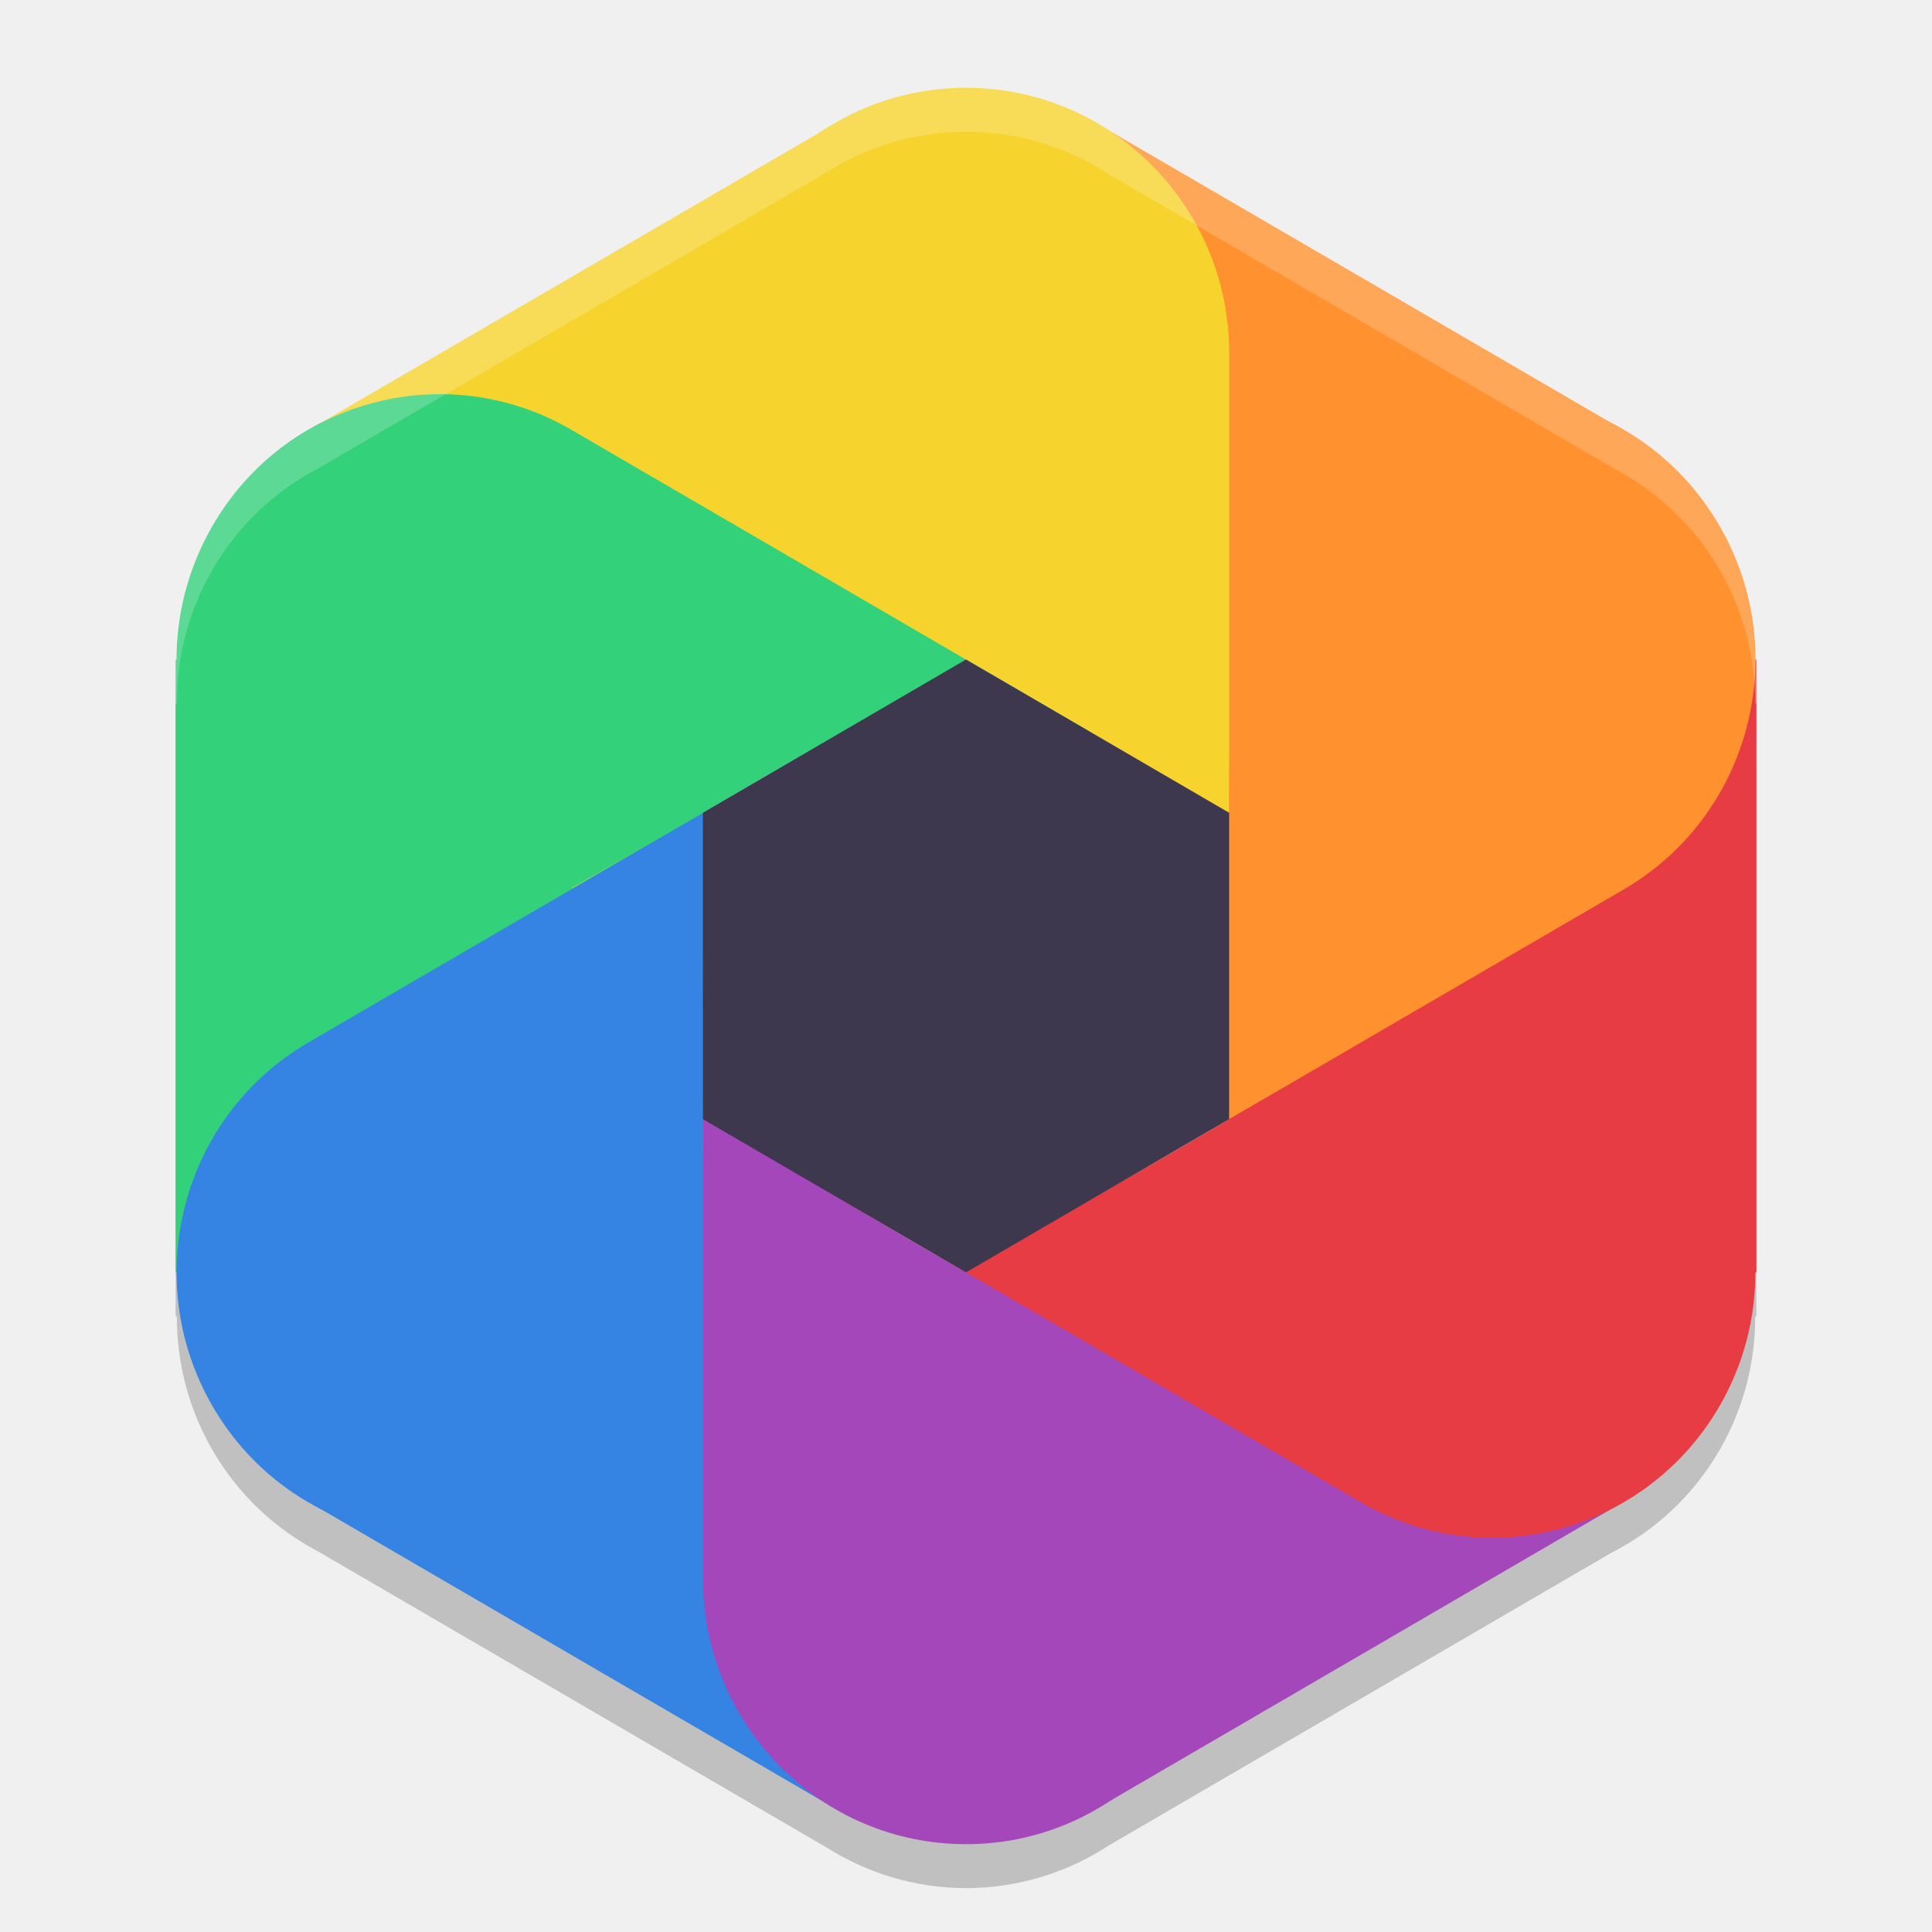
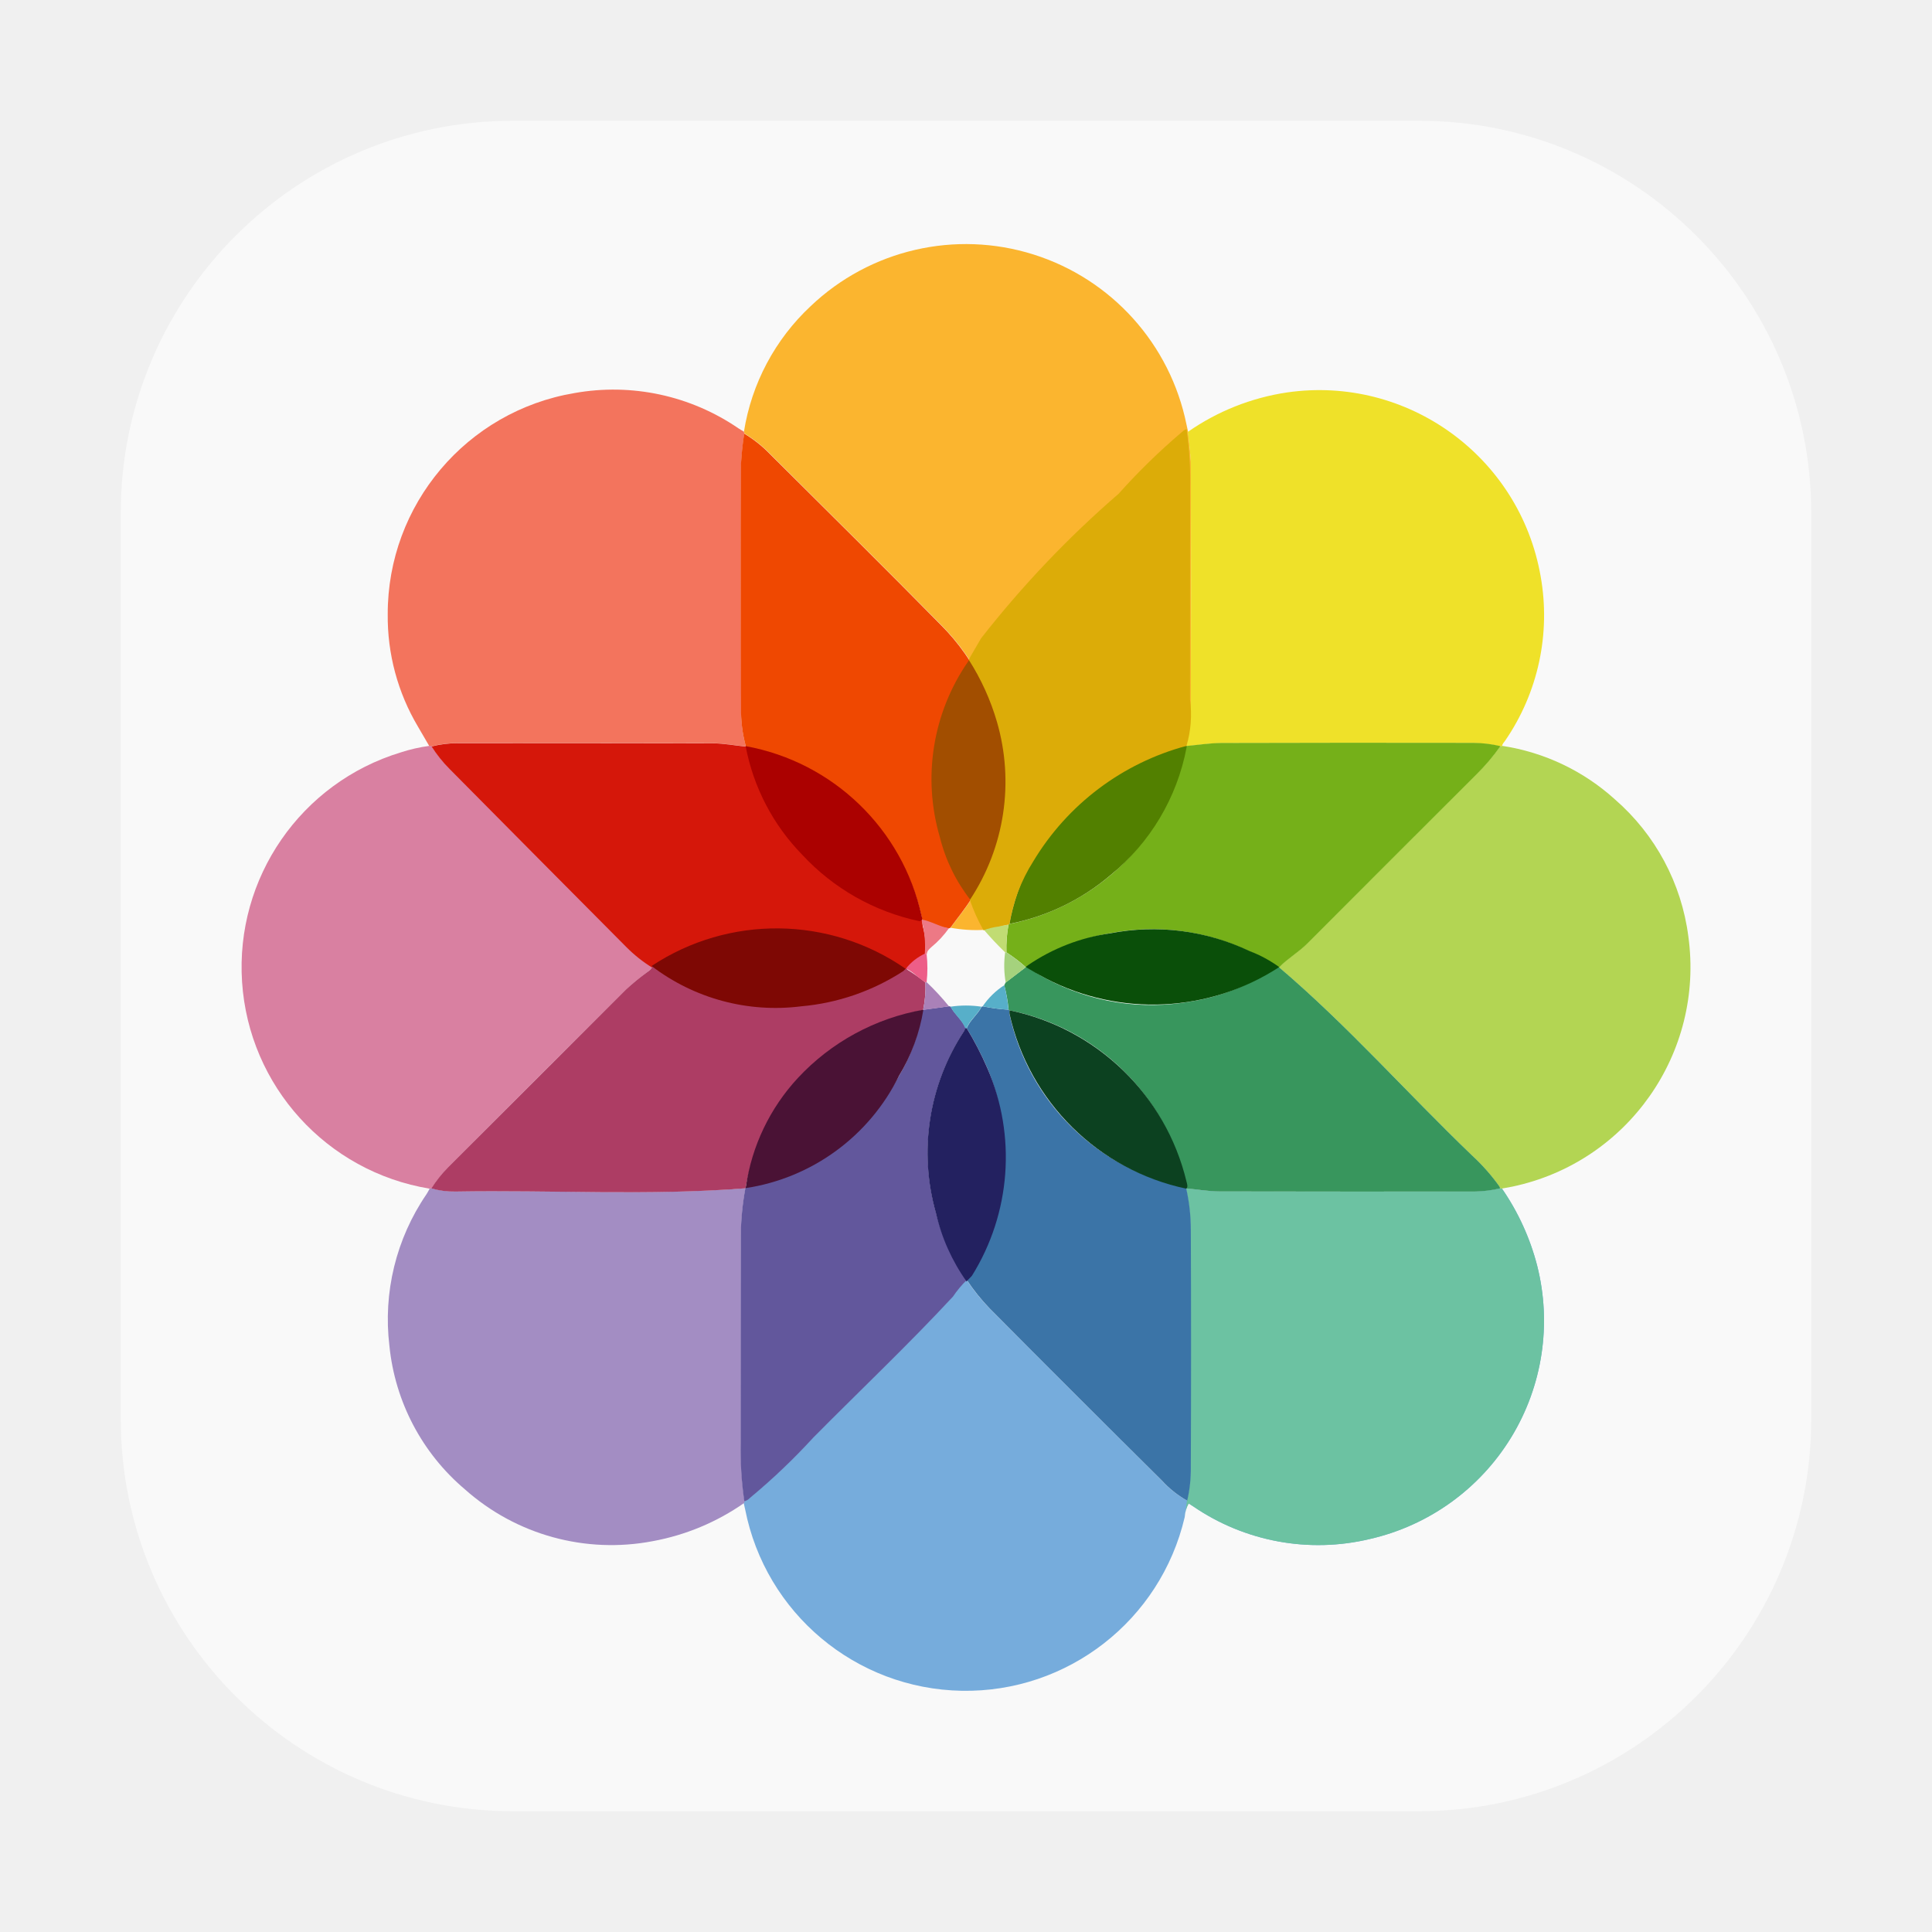
- <svg xmlns="http://www.w3.org/2000/svg" width="22" height="22" version="1.1">
-   <path style="opacity:0.2" d="M 11,1.5 C 10.404,1.5 9.851,1.677 9.385,1.979 L 3.63,5.33 C 3.138,5.586 2.71,5.981 2.413,6.5 2.14,6.977 2.013,7.497 2.014,8.011 H 2 v 6.979 h 0.014 c -4.657e-4,0.514 0.126,1.034 0.399,1.511 0.297,0.519 0.726,0.914 1.217,1.17 l 5.786,3.369 C 9.876,21.329 10.417,21.5 11,21.5 c 0.602,0 1.162,-0.181 1.632,-0.489 l 5.708,-3.324 c 0.505,-0.256 0.944,-0.656 1.248,-1.187 0.273,-0.477 0.4,-0.998 0.399,-1.512 H 20 V 8.011 H 19.986 C 19.987,7.497 19.86,6.977 19.587,6.5 19.29,5.981 18.862,5.586 18.37,5.33 L 12.632,1.988 C 12.162,1.68 11.602,1.5 11,1.5 Z" />
-   <path style="fill:#33d17a" d="m 2,7.511 v 6.979 H 8.014 V 7.511 Z" />
-   <path style="fill:#3584e4" d="m 6.519,11.887 -3.024,5.205 5.993,3.489 3.024,-5.205 z" />
-   <path style="fill:#a347ba" d="m 15.481,11.886 -5.993,3.49 3.024,5.205 5.993,-3.49 z" />
-   <path style="fill:#e83c44" d="m 13.986,7.511 v 6.978 H 20 V 7.511 Z" />
-   <path style="fill:#ff912f" d="M 12.512,1.419 9.488,6.624 15.481,10.113 18.505,4.908 Z" />
-   <path style="fill:#f6d32d" d="M 9.488,1.419 3.495,4.908 6.519,10.113 12.512,6.624 Z" />
-   <path style="fill:#a347ba" d="m 11,21 c 1.655,0 2.996,-1.353 2.996,-3.022 -0.002,-0.989 -0.483,-1.915 -1.289,-2.479 l -1.541,-0.914 -0.166,-0.097 C 10.523,14.217 10.05,13.94 9.579,13.657 8.61,13.13 8.005,12.11 8.004,11 v 6.978 c 0,1.669 1.342,3.022 2.996,3.022 z M 8.015,17.735 c 0.004,-0.048 0.011,-0.094 0.017,-0.141 -0.007,0.047 -0.012,0.094 -0.017,0.141 z" />
-   <path style="fill:#f6d32d" d="m 11,1 c -1.655,0 -2.996,1.353 -2.996,3.022 0.002,0.989 0.483,1.915 1.289,2.479 l 1.541,0.914 0.166,0.097 c 0.477,0.272 0.95,0.549 1.421,0.833 0.969,0.526 1.574,1.546 1.576,2.657 V 4.022 c 0,-1.669 -1.342,-3.022 -2.996,-3.022 z m 2.985,3.265 c -0.004,0.048 -0.011,0.095 -0.017,0.142 0.007,-0.047 0.012,-0.094 0.017,-0.141 z" />
-   <path style="fill:#3584e4" d="m 2.413,16 c 0.827,1.445 2.66,1.94 4.093,1.106 0.849,-0.496 1.403,-1.379 1.484,-2.365 l 0.014,-1.802 v -0.194 c -0.005,-0.535 -0.003,-1.152 0.005,-1.657 -0.033,-1.11 0.541,-2.148 1.493,-2.704 L 8.004,9.255 5.007,11 4.33,11.394 3.51,11.872 C 2.076,12.706 1.585,14.555 2.413,16 Z m 1.311,-4.24 c 0.043,-0.02 0.087,-0.038 0.13,-0.056 -0.044,0.018 -0.087,0.036 -0.13,0.056 z" />
-   <path style="fill:#ff912f" d="M 19.587,6 C 18.76,4.555 16.927,4.059 15.494,4.894 14.646,5.39 14.091,6.273 14.01,7.259 l -0.014,1.803 v 0.194 c 0.005,0.535 0.003,1.152 -0.005,1.657 0.033,1.11 -0.541,2.148 -1.493,2.704 l 1.498,-0.872 2.996,-1.745 0.677,-0.394 0.821,-0.478 C 19.924,9.293 20.415,7.445 19.587,6 Z m -1.311,4.24 c -0.043,0.02 -0.087,0.038 -0.13,0.056 0.044,-0.018 0.087,-0.036 0.13,-0.056 z" />
-   <path style="fill:#33d17a" d="m 2.413,6 c -0.827,1.445 -0.336,3.293 1.097,4.128 0.85,0.493 1.886,0.536 2.773,0.114 l 1.555,-0.889 0.166,-0.097 C 8.475,8.975 8.951,8.7 9.429,8.431 10.366,7.848 11.544,7.829 12.498,8.383 L 11,7.511 8.004,5.766 7.326,5.372 6.506,4.894 C 5.073,4.059 3.24,4.555 2.413,6 Z m 4.297,-0.975 c 0.039,0.027 0.076,0.057 0.113,0.085 -0.037,-0.029 -0.075,-0.058 -0.113,-0.086 z" />
-   <path style="fill:#e83c44" d="m 19.587,16 c 0.827,-1.445 0.336,-3.293 -1.097,-4.128 -0.85,-0.493 -1.886,-0.536 -2.773,-0.113 l -1.555,0.889 -0.166,0.097 c -0.472,0.28 -0.947,0.555 -1.425,0.824 -0.937,0.584 -2.115,0.602 -3.069,0.048 l 1.498,0.872 2.996,1.745 0.677,0.394 0.821,0.478 c 1.433,0.834 3.266,0.339 4.093,-1.106 z m -4.297,0.975 c -0.039,-0.027 -0.076,-0.057 -0.113,-0.085 0.037,0.029 0.075,0.058 0.113,0.086 z" />
-   <path style="fill:#3e384f" d="m 8.004,9.255 v 3.489 l 2.996,1.745 2.996,-1.745 V 9.255 l -2.996,-1.745 z" />
-   <path style="opacity:0.2;fill:#ffffff" d="M 11,1 C 10.404,1 9.851,1.177 9.385,1.479 L 3.63,4.83 C 3.138,5.086 2.709,5.481 2.412,6 2.139,6.477 2.013,6.997 2.014,7.511 h -0.014 v 0.5 h 0.014 C 2.013,7.497 2.139,6.977 2.412,6.5 2.709,5.981 3.138,5.586 3.63,5.33 L 9.385,1.979 C 9.851,1.677 10.404,1.5 11,1.5 c 0.602,0 1.162,0.18 1.632,0.488 l 5.738,3.342 c 0.492,0.256 0.92,0.651 1.218,1.17 0.273,0.477 0.399,0.997 0.398,1.511 H 20 v -0.5 H 19.986 C 19.987,6.997 19.861,6.477 19.588,6 19.291,5.481 18.862,5.086 18.37,4.83 L 12.632,1.488 C 12.162,1.18 11.602,1 11,1 Z" />
+ <svg xmlns="http://www.w3.org/2000/svg" height="16px" width="16px" id="Camada_1" data-name="Camada 1" viewBox="0 0 16 16">
+   <defs>
+     <style>.cls-1{fill:#f9f9f9;}.cls-2{fill:#76acdc;}.cls-10,.cls-11,.cls-12,.cls-13,.cls-14,.cls-15,.cls-16,.cls-17,.cls-18,.cls-19,.cls-2,.cls-20,.cls-21,.cls-22,.cls-23,.cls-24,.cls-25,.cls-26,.cls-27,.cls-28,.cls-29,.cls-3,.cls-30,.cls-31,.cls-4,.cls-5,.cls-6,.cls-7,.cls-8,.cls-9{fill-rule:evenodd;}.cls-3{fill:#6cc2a2;}.cls-4{fill:#fbb52f;}.cls-5{fill:#b3d553;}.cls-6{fill:#efe129;}.cls-7{fill:#a38dc3;}.cls-8{fill:#f3745d;}.cls-9{fill:#62579c;}.cls-10{fill:#3b74a7;}.cls-11{fill:#38965d;}.cls-12{fill:#ef4801;}.cls-13{fill:#75b019;}.cls-14{fill:#528000;}.cls-15{fill:#c1dc73;}.cls-16{fill:#d980a1;}.cls-17{fill:#d5170a;}.cls-18{fill:#ad3d64;}.cls-19{fill:#4a1235;}.cls-20{fill:#232160;}.cls-21{fill:#aa81b8;}.cls-22{fill:#57afc9;}.cls-23{fill:#0c4120;}.cls-24{fill:#0a4f09;}.cls-25{fill:#a5d27d;}.cls-26{fill:#ed7985;}.cls-27{fill:#ed5e88;}.cls-28{fill:#7e0804;}.cls-29{fill:#ab0100;}.cls-30{fill:#a24e00;}.cls-31{fill:#dcac08;}</style>
+   </defs>
+   <rect class="cls-1" x="1" y="1" width="14" height="14" rx="3.25" />
+   <path class="cls-2" d="M12.439,9.844a2,2,0,0,1,.291.637,1.855,1.855,0,0,1-1.384,2.264,1.833,1.833,0,0,1-1.466-.271l-.036-.023a.262.262,0,0,0-.033.114,1.862,1.862,0,0,1-3.64-.065c-.004-.018-.008-.035-.012-.053l.003-.015a.098.098,0,0,0,.045-.028,5.318,5.318,0,0,0,.524-.499c.386-.389.784-.766,1.157-1.168a.89.89,0,0,1,.116-.139,1.682,1.682,0,0,0,.19.237q.71.713,1.424,1.423a.844.844,0,0,0,.212.169,1.154,1.154,0,0,0,.03-.279q.004-.983,0-1.965a1.55,1.55,0,0,0-.038-.341c.091.009.183.025.275.025q1.056.003,2.113.001a.973.973,0,0,0,.213-.027l.015.003" />
+   <path class="cls-3" d="M12.439,9.844a2,2,0,0,1,.291.637,1.855,1.855,0,0,1-1.384,2.264,1.833,1.833,0,0,1-1.466-.271l-.036-.023a.262.262,0,0,0-.033.114l.019-.138a1.159,1.159,0,0,0,.03-.279q.004-.983,0-1.965a1.55,1.55,0,0,0-.038-.341c.091.009.183.025.275.025q1.056.003,2.113.001a.961.961,0,0,0,.213-.027l.015.003" />
+   <path class="cls-4" d="M6.161,3.575a1.81,1.81,0,0,1,.553-1.04,1.864,1.864,0,0,1,3.112.981l.013.059c.009.094.024.188.024.281q.003,1.002,0,2.003a1.348,1.348,0,0,1-.037.32l-.031.014a1.845,1.845,0,0,0-.972.551,1.781,1.781,0,0,0-.462.908l-.007.005c-.071.01-.135.034-.207.044a1.159,1.159,0,0,1-.275-.018c.061-.084.128-.163.181-.252a1.835,1.835,0,0,0,.257-1.159,1.792,1.792,0,0,0-.516-1.097c-.467-.475-.941-.943-1.413-1.413a1.049,1.049,0,0,0-.216-.172l-.003-.016" />
+   <path class="cls-5" d="M12.439,9.844,12.424,9.841l-.009-.018a1.669,1.669,0,0,0-.224-.253c-.537-.516-1.03-1.077-1.6-1.56.073-.074.164-.126.237-.199q.698-.701,1.4-1.4a1.698,1.698,0,0,0,.196-.232l.017-.002a1.788,1.788,0,0,1,.934.444,1.808,1.808,0,0,1,.607,1.133,1.858,1.858,0,0,1-1.457,2.073c-.029.006-.058.011-.086.016" />
+   <path class="cls-6" d="M12.441,6.179l-.017.002a1.019,1.019,0,0,0-.227-.027c-.695,0-1.391-.001-2.085.001-.096,0-.193.016-.288.025a1.349,1.349,0,0,0,.038-.319q.003-1.002,0-2.003c0-.093-.016-.187-.025-.281a1.931,1.931,0,0,1,.822-.327,1.862,1.862,0,0,1,2.1,1.523,1.835,1.835,0,0,1-.294,1.361c-.009.014-.025.026-.025.047" />
+   <path class="cls-7" d="M3.558,9.844l.016-.003a.681.681,0,0,0,.2.026c.8-.014,1.601.036,2.4-.027a2.3,2.3,0,0,0-.038.388c0,.573.001,1.147,0,1.72a2.939,2.939,0,0,0,.03.484l-.003.015a1.929,1.929,0,0,1-.756.316,1.823,1.823,0,0,1-1.557-.429,1.789,1.789,0,0,1-.625-1.188A1.835,1.835,0,0,1,3.532,9.89c.01-.015.018-.031.026-.046" />
+   <path class="cls-8" d="M3.574,6.182l-.018-.002c-.032-.054-.063-.109-.095-.163a1.785,1.785,0,0,1-.25-.93A1.854,1.854,0,0,1,4.759,3.255a1.831,1.831,0,0,1,1.356.292c.015.01.031.019.046.028l.003.016a2.51,2.51,0,0,0-.027.261q-.003,1.005.001,2.01a1.143,1.143,0,0,0,.039.32c-.092-.009-.183-.026-.275-.027q-1.058-.003-2.115-.001a.874.874,0,0,0-.213.027" />
+   <path class="cls-9" d="M6.164,12.432a2.95,2.95,0,0,1-.03-.484c.001-.573,0-1.147.001-1.72a2.28,2.28,0,0,1,.038-.388l.004-.012a.243.243,0,0,0,.067-.008,1.841,1.841,0,0,0,1.202-.911,1.487,1.487,0,0,0,.193-.543l.008-.004.214-.029.012.004c.033.064.095.108.123.176a.142.142,0,0,1-.01.025,1.83,1.83,0,0,0-.234,1.507,1.458,1.458,0,0,0,.254.539l.002.015a.89.89,0,0,0-.116.139c-.373.402-.772.779-1.157,1.168a5.294,5.294,0,0,1-.524.499.096.096,0,0,1-.045.028" />
+   <path class="cls-10" d="M8.006,10.6l-.002-.015.017-.029a1.844,1.844,0,0,0,.158-1.706,2.792,2.792,0,0,0-.173-.335c.028-.068.09-.112.123-.177l.01-.004a1.534,1.534,0,0,0,.214.028l.006.005a.152.152,0,0,0,0,.027,1.868,1.868,0,0,0,1.45,1.438l.015.011a1.551,1.551,0,0,1,.038.341q.004.983,0,1.965a1.159,1.159,0,0,1-.03.279.844.844,0,0,1-.212-.169q-.715-.709-1.424-1.423a1.682,1.682,0,0,1-.19-.237" />
+   <path class="cls-11" d="M9.824,9.842l-.015-.011c.017-.012.011-.026.007-.042A1.863,1.863,0,0,0,8.359,8.367l-.006-.005a1.294,1.294,0,0,0-.036-.203l.011-.022.167-.127.016.002c.05.031.098.064.15.091a1.846,1.846,0,0,0,1.202.191A1.741,1.741,0,0,0,10.57,8.01h.022c.569.483,1.062,1.044,1.6,1.56a1.674,1.674,0,0,1,.224.253l.009.018a.967.967,0,0,1-.213.027q-1.056.001-2.113-.001c-.091,0-.183-.017-.275-.025" />
+   <path class="cls-12" d="M6.177,6.182a1.144,1.144,0,0,1-.04-.32q-.005-1.005-.001-2.01a2.537,2.537,0,0,1,.027-.261,1.046,1.046,0,0,1,.216.172c.472.47.946.938,1.413,1.413a1.791,1.791,0,0,1,.516,1.097,1.834,1.834,0,0,1-.257,1.159c-.053.088-.12.168-.181.252l-.011.004L7.642,7.659c-.004-.024-.005-.049-.011-.073a1.805,1.805,0,0,0-.4-.787,1.835,1.835,0,0,0-.638-.479,2.737,2.737,0,0,0-.416-.138" />
+   <path class="cls-13" d="M8.512,8.012,8.496,8.01a1.284,1.284,0,0,0-.161-.123,1.086,1.086,0,0,1,.017-.23L8.36,7.652A1.861,1.861,0,0,0,9.811,6.237c.005-.021.015-.04-.017-.045l.031-.014c.096-.009.192-.024.288-.025q1.043-.003,2.086-.001a1.014,1.014,0,0,1,.227.027,1.699,1.699,0,0,1-.196.232q-.701.699-1.4,1.4c-.073.074-.165.126-.237.2l-.022,0a.973.973,0,0,0-.226-.133A1.843,1.843,0,0,0,9.192,7.729a1.647,1.647,0,0,0-.68.282" />
+   <path class="cls-14" d="M9.785,6.176c.032.006.047-.009.042.013a1.793,1.793,0,0,1-.631,1.059,1.833,1.833,0,0,1-.836.403,1.771,1.771,0,0,1,.461-.907,1.978,1.978,0,0,1,.989-.601" />
+   <path class="cls-15" d="M8.325,7.888a2.653,2.653,0,0,1-.187-.2l.214-.03a1.094,1.094,0,0,0-.018.23l-.009.001" />
+   <path class="cls-16" d="M3.558,9.844a1.859,1.859,0,0,1-.239-3.613,1.327,1.327,0,0,1,.237-.054l.018.002a1.092,1.092,0,0,0,.148.183q.732.732,1.465,1.464a1.151,1.151,0,0,0,.217.171c-.003.029-.026.039-.045.055a1.886,1.886,0,0,0-.172.141q-.739.735-1.475,1.474a.991.991,0,0,0-.138.174l-.016.003" />
+   <path class="cls-17" d="M6.177,6.181a2.724,2.724,0,0,1,.416.139A1.869,1.869,0,0,1,7.631,7.597c.005.024.007.049.011.074a.594.594,0,0,1,.017.242.426.426,0,0,0-.157.126l-.024.001c-.01-.048-.056-.056-.088-.076a1.904,1.904,0,0,0-.795-.251.6.6,0,0,0-.283,0c-.098.016-.196.028-.292.05a2.002,2.002,0,0,0-.587.253l-.029-.001a1.158,1.158,0,0,1-.217-.172q-.733-.737-1.465-1.476a1.1,1.1,0,0,1-.148-.185.865.865,0,0,1,.213-.027q1.058-.001,2.115.001c.092,0,.183.018.275.027" />
+   <path class="cls-18" d="M7.478,8.023l.024,0a1.638,1.638,0,0,1,.162.113.923.923,0,0,1-.019.227l-.008.004a1.833,1.833,0,0,0-1.021.58,1.773,1.773,0,0,0-.44.882l-.004.012c-.8.063-1.6.013-2.4.027a.682.682,0,0,1-.2-.026.994.994,0,0,1,.138-.174q.737-.737,1.475-1.474a1.887,1.887,0,0,1,.172-.141c.019-.015.043-.026.045-.055l.029.001c-.004.02.01.028.024.036a1.869,1.869,0,0,0,2.023-.012" />
+   <path class="cls-19" d="M6.177,9.828a1.68,1.68,0,0,1,.431-.901,1.862,1.862,0,0,1,1.039-.565,1.527,1.527,0,0,1-.202.548A1.699,1.699,0,0,1,6.172,9.84" />
+   <path class="cls-20" d="M8.005,8.514a2.723,2.723,0,0,1,.173.335A1.855,1.855,0,0,1,8.05,10.564c-.006.009-.04.04-.045.049a1.59,1.59,0,0,1-.254-.567A1.83,1.83,0,0,1,7.984,8.539c.005-.007.006-.017.01-.025h.011Z" />
+   <path class="cls-21" d="M7.645,8.363a.92.92,0,0,0,.019-.227L7.67,8.135h.005a2.017,2.017,0,0,1,.184.199l-.213.03" />
+   <path class="cls-22" d="M8.005,8.514H7.994c-.028-.068-.09-.113-.123-.177a.865.865,0,0,1,.257,0c-.032.065-.095.109-.123.177" />
+   <path class="cls-23" d="M8.36,8.367A1.901,1.901,0,0,1,9.826,9.785c.004.016.015.047-.002.059A1.903,1.903,0,0,1,8.36,8.395a.132.132,0,0,1,0-.027" />
+   <path class="cls-22" d="M8.138,8.334a.624.624,0,0,1,.179-.175,1.328,1.328,0,0,1,.035.203,1.616,1.616,0,0,1-.214-.028" />
+   <path class="cls-24" d="M8.514,7.993A1.602,1.602,0,0,1,9.191,7.73a1.861,1.861,0,0,1,1.159.147,1.065,1.065,0,0,1,.244.132,1.92,1.92,0,0,1-1.933.094q-.085-.045-.167-.095" />
+   <path class="cls-25" d="M8.325,7.888l.009-.001a1.29,1.29,0,0,1,.161.123l-.166.128a.806.806,0,0,1-.005-.249" />
+   <path class="cls-26" d="M7.659,7.897a.837.837,0,0,0-.028-.282c.072.01.155.062.228.072a.811.811,0,0,1-.145.156c-.018.017-.037.031-.038.059l-.016-.004" />
+   <path class="cls-27" d="M7.659,7.897l.015.005a1.062,1.062,0,0,1,0,.232H7.67l-.005.001c-.059-.031-.1-.088-.163-.113a.429.429,0,0,1,.157-.124" />
+   <path class="cls-28" d="M7.481,8.042a1.847,1.847,0,0,1-.847.292,1.689,1.689,0,0,1-1.238-.334,1.875,1.875,0,0,1,2.104.023" />
+   <path class="cls-29" d="M7.615,7.629c.031-.006.022-.024.017-.045a1.827,1.827,0,0,0-1.457-1.405,1.752,1.752,0,0,0,.468.899,1.841,1.841,0,0,0,.972.551" />
+   <path class="cls-30" d="M8.039,5.462a2.716,2.716,0,0,1,.173.322A1.715,1.715,0,0,1,8.054,7.426l-.016.028a1.38,1.38,0,0,1-.254-.519,1.712,1.712,0,0,1,.231-1.453l.013-.021h.011Z" />
+   <path class="cls-31" d="M9.827,3.554a3.075,3.075,0,0,1,.029.492c-.001.582,0,1.165-.001,1.747a.914.914,0,0,1-.029.384,2.12,2.12,0,0,0-1.268.955,1.413,1.413,0,0,0-.2.522l-.001.001c-.07.013-.06.012-.086.018a.567.567,0,0,0-.126.031,1.465,1.465,0,0,1-.113-.251,1.774,1.774,0,0,0,.224-1.476,1.982,1.982,0,0,0-.233-.513c.02-.04.031-.054.102-.178A8.536,8.536,0,0,1,9.264,4.089a5.327,5.327,0,0,1,.518-.506c.014-.011.026-.026.045-.028" />
</svg>
